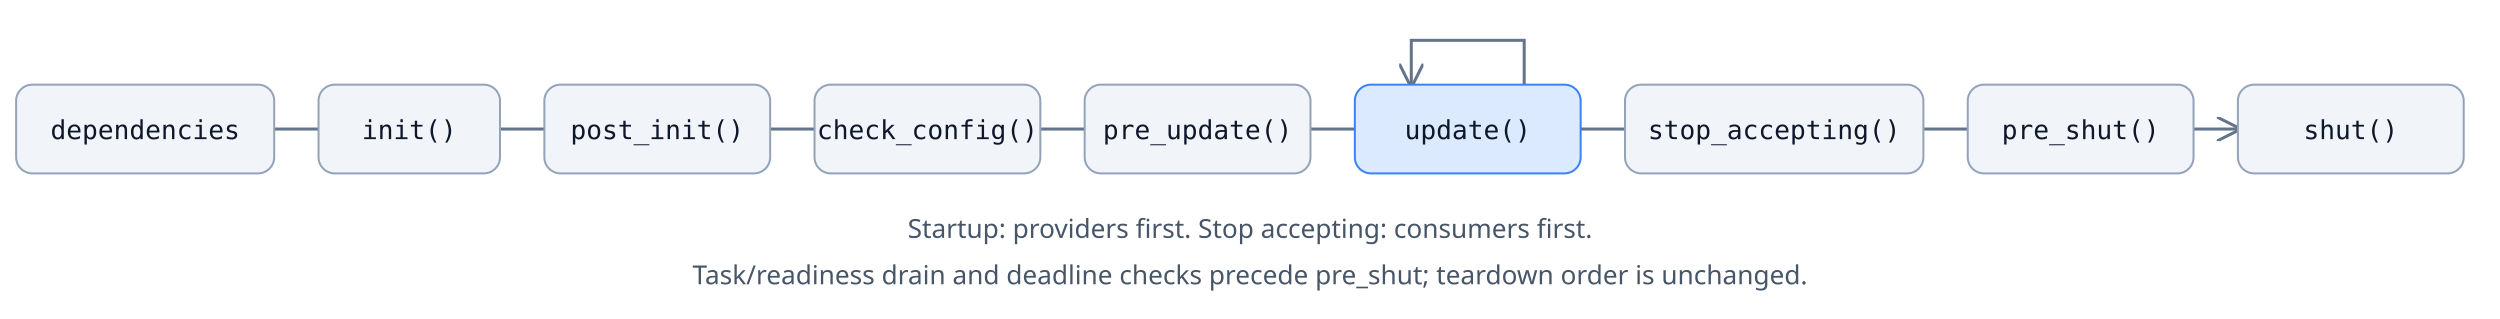
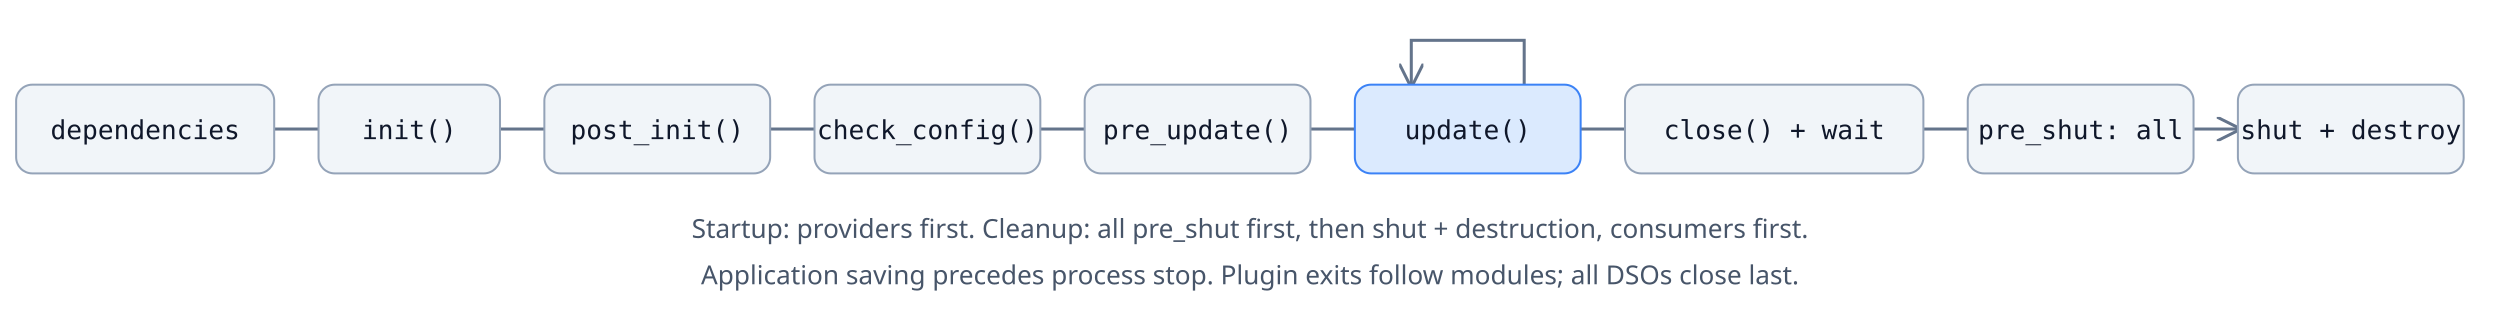
<svg xmlns="http://www.w3.org/2000/svg" viewBox="0 0 1240 158" role="img" aria-labelledby="title desc">
  <defs>
    <marker id="arrow" markerWidth="8" markerHeight="8" refX="7" refY="4" orient="auto">
      <path d="M0 0 8 4 0 8" fill="none" stroke="#64748b" />
    </marker>
  </defs>
  <g fill="none" stroke="#64748b" stroke-width="1.5" marker-end="url(#arrow)">
    <path d="M136 64H158M248 64H270M382 64H404M516 64H538M650 64H672M784 64H806M954 64H976M1088 64H1110" />
    <path d="M756 42V20H700V42" />
  </g>
  <g fill="#f1f5f9" stroke="#94a3b8">
    <rect x="8" y="42" width="128" height="44" rx="8" />
    <rect x="158" y="42" width="90" height="44" rx="8" />
    <rect x="270" y="42" width="112" height="44" rx="8" />
    <rect x="404" y="42" width="112" height="44" rx="8" />
    <rect x="538" y="42" width="112" height="44" rx="8" />
    <rect x="672" y="42" width="112" height="44" rx="8" fill="#dbeafe" stroke="#3b82f6" />
    <rect x="806" y="42" width="148" height="44" rx="8" />
    <rect x="976" y="42" width="112" height="44" rx="8" />
    <rect x="1110" y="42" width="112" height="44" rx="8" />
  </g>
  <g fill="#0f172a" font-family="ui-monospace, monospace" font-size="13" text-anchor="middle">
    <text x="72" y="69">dependencies</text>
    <text x="203" y="69">init()</text>
    <text x="326" y="69">post_init()</text>
    <text x="460" y="69">check_config()</text>
    <text x="594" y="69">pre_update()</text>
    <text x="728" y="69">update()</text>
-     <text x="880" y="69">stop_accepting()</text>
-     <text x="1032" y="69">pre_shut()</text>
-     <text x="1166" y="69">shut()</text>
+     <text x="880" y="69">close() + wait</text>
+     <text x="1032" y="69">pre_shut: all</text>
+     <text x="1166" y="69">shut + destroy</text>
  </g>
  <g fill="#475569" font-family="sans-serif" font-size="13" text-anchor="middle">
-     <text x="620" y="118">Startup: providers first. Stop accepting: consumers first.</text>
-     <text x="620" y="141">Task/readiness drain and deadline checks precede pre_shut; teardown order is unchanged.</text>
+     <text x="620" y="118">Startup: providers first. Cleanup: all pre_shut first, then shut + destruction, consumers first.</text>
+     <text x="620" y="141">Application saving precedes process stop. Plugin exits follow modules; all DSOs close last.</text>
  </g>
</svg>
